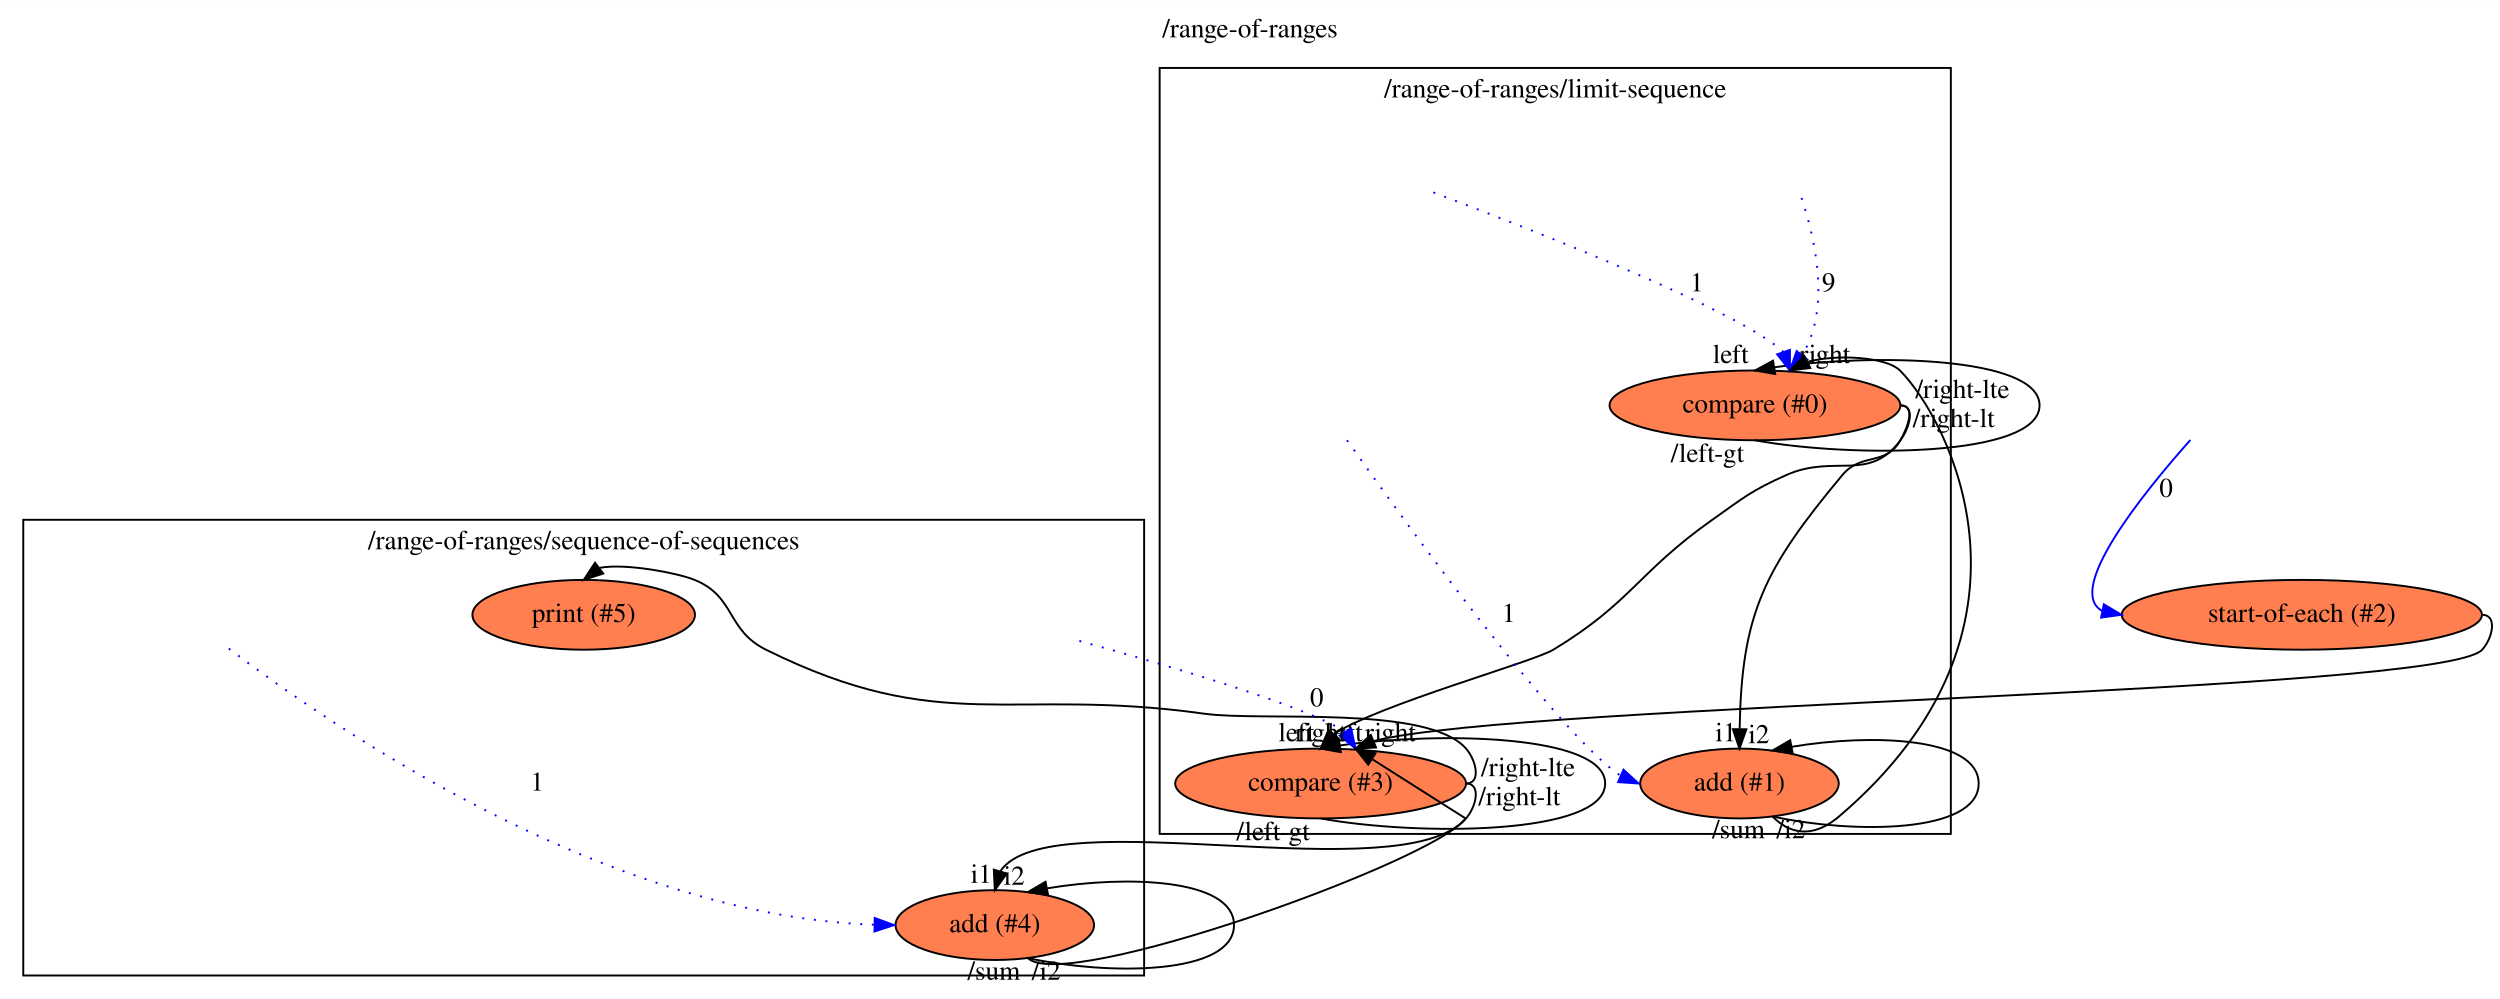
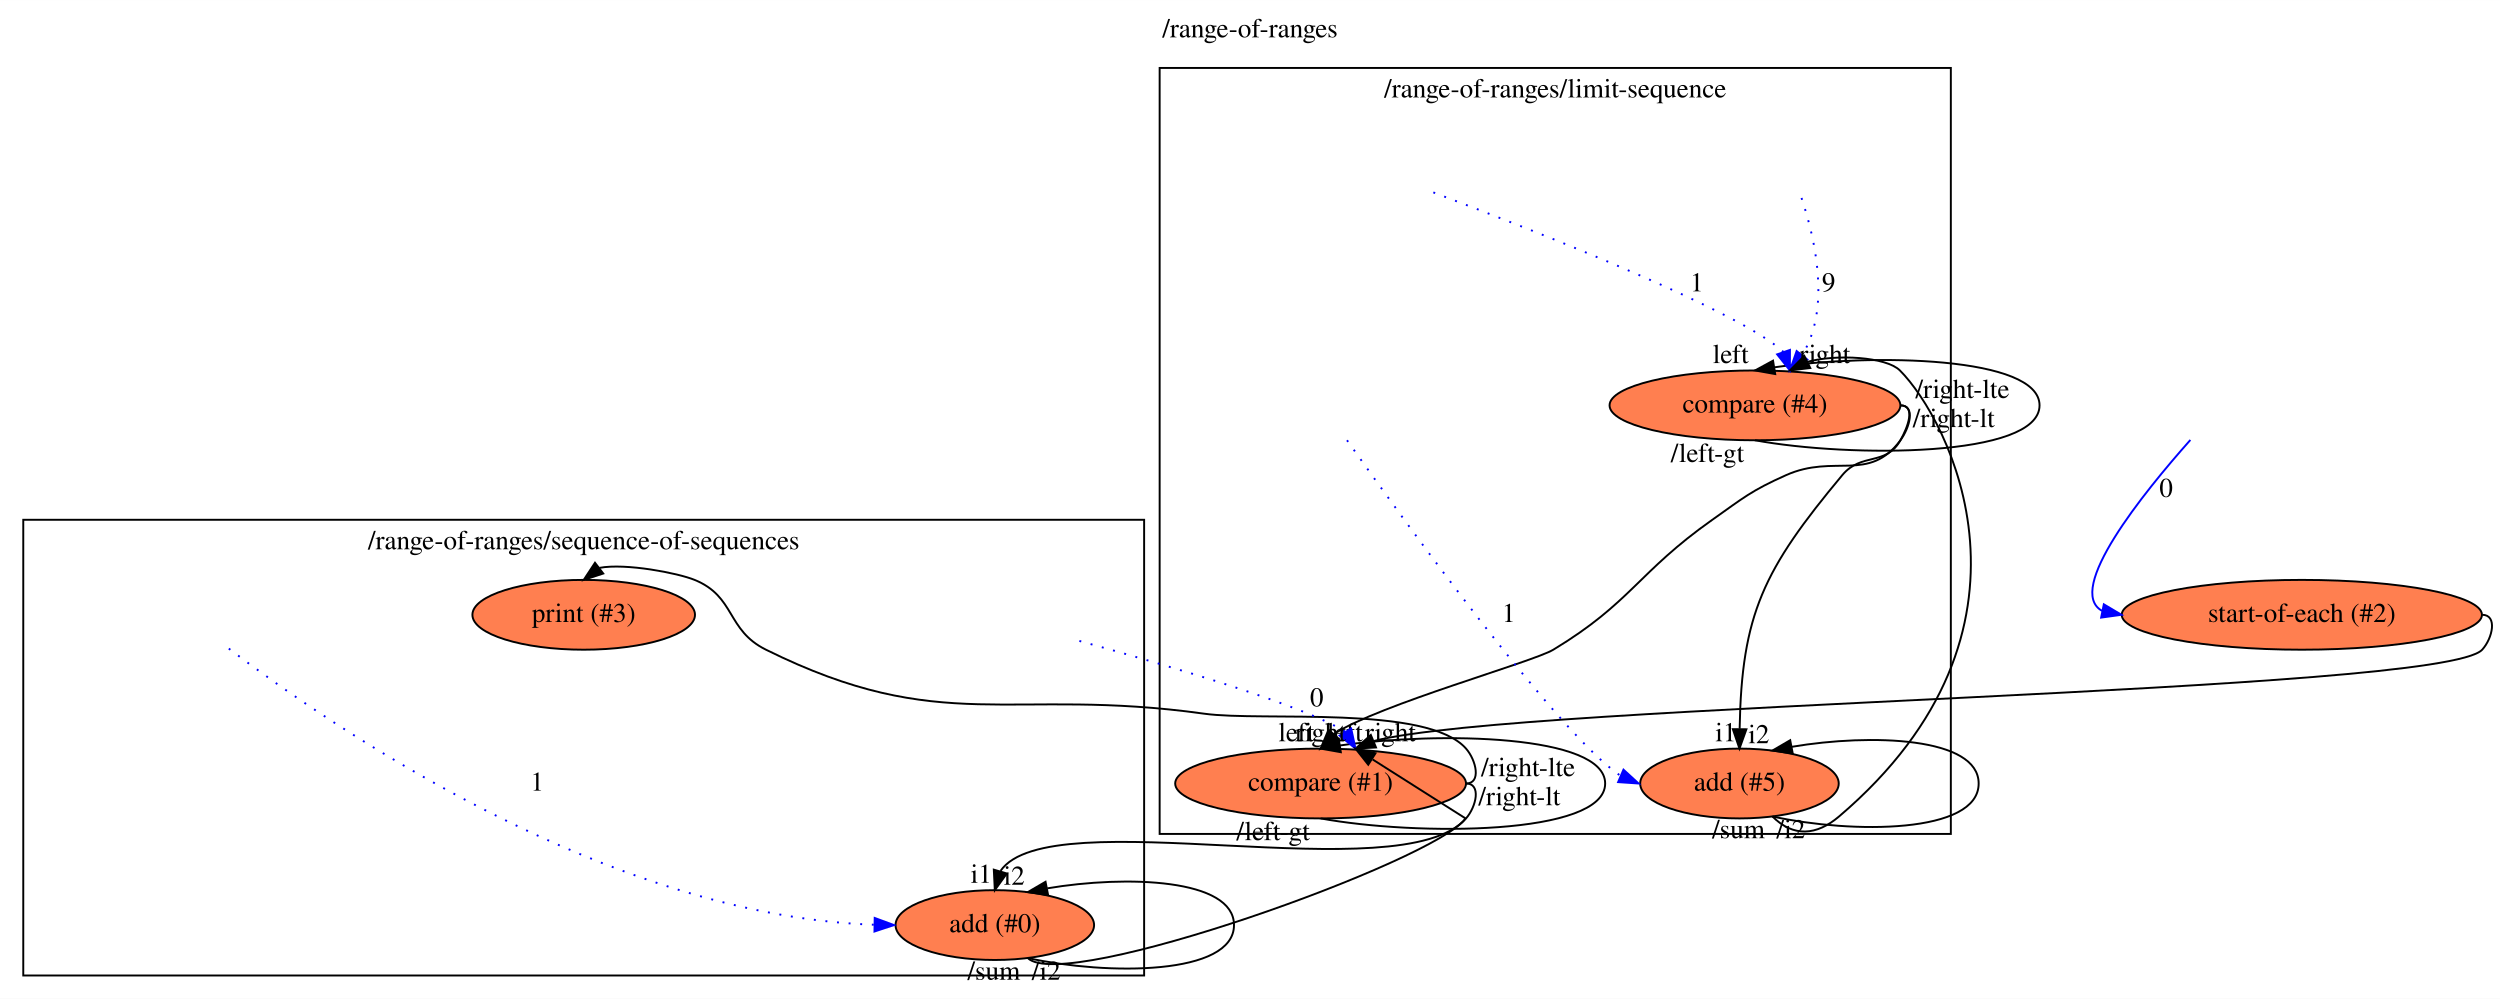
<svg xmlns="http://www.w3.org/2000/svg" xmlns:xlink="http://www.w3.org/1999/xlink" width="1289pt" height="515pt" viewBox="0.00 0.00 1289.19 515.00">
  <g id="graph0" class="graph" transform="scale(1 1) rotate(0) translate(4 511)">
    <polygon fill="#ffffff" stroke="transparent" points="-4,4 -4,-511 1285.189,-511 1285.189,4 -4,4" />
    <text text-anchor="middle" x="640.594" y="-491.8" font-family="Times,serif" font-size="14.00" fill="#000000">/range-of-ranges</text>
    <g id="clust1" class="cluster">
      <polygon fill="none" stroke="#000000" points="594,-81 594,-476 1002,-476 1002,-81 594,-81" />
      <text text-anchor="middle" x="798" y="-460.8" font-family="Times,serif" font-size="14.00" fill="#000000">/range-of-ranges/limit-sequence</text>
    </g>
    <g id="clust2" class="cluster">
      <polygon fill="none" stroke="#000000" points="8,-8 8,-243 586,-243 586,-8 8,-8" />
      <text text-anchor="middle" x="297" y="-227.8" font-family="Times,serif" font-size="14.00" fill="#000000">/range-of-ranges/sequence-of-sequences</text>
    </g>
    <g id="node1" class="node">
      <g id="a_node1">
-         <a xlink:href="file:///home/travis/build/andrewdavidmackenzie/flow/flowstdlib/control/compare_switch/compare_switch.html" xlink:title="compare (#0)">
+         <a xlink:href="file:///home/travis/build/andrewdavidmackenzie/flow/flowstdlib/control/compare_switch/compare_switch.html" xlink:title="compare (#4)">
          <ellipse fill="#ff7f50" stroke="#000000" cx="901" cy="-302" rx="74.987" ry="18" />
-           <text text-anchor="middle" x="901" y="-298.3" font-family="Times,serif" font-size="14.00" fill="#000000">compare (#0)</text>
+           <text text-anchor="middle" x="901" y="-298.3" font-family="Times,serif" font-size="14.00" fill="#000000">compare (#4)</text>
        </a>
      </g>
    </g>
    <g id="edge4" class="edge">
      <path fill="none" stroke="#000000" d="M901,-284C949.914,-275 1047.743,-275 1047.743,-302 1047.743,-327.26 962.119,-328.888 911.028,-321.623" />
      <polygon fill="#000000" stroke="#000000" points="911.431,-318.143 901,-320 910.312,-325.053 911.431,-318.143" />
      <text text-anchor="middle" x="888.5" y="-323.8" font-family="Times,serif" font-size="14.00" fill="#000000">left</text>
      <text text-anchor="middle" x="876.5" y="-272.8" font-family="Times,serif" font-size="14.00" fill="#000000">/left-gt</text>
    </g>
    <g id="node4" class="node">
      <g id="a_node4">
-         <a xlink:href="file:///home/travis/build/andrewdavidmackenzie/flow/flowstdlib/control/compare_switch/compare_switch.html" xlink:title="compare (#3)">
+         <a xlink:href="file:///home/travis/build/andrewdavidmackenzie/flow/flowstdlib/control/compare_switch/compare_switch.html" xlink:title="compare (#1)">
          <ellipse fill="#ff7f50" stroke="#000000" cx="677" cy="-107" rx="74.987" ry="18" />
-           <text text-anchor="middle" x="677" y="-103.3" font-family="Times,serif" font-size="14.00" fill="#000000">compare (#3)</text>
+           <text text-anchor="middle" x="677" y="-103.3" font-family="Times,serif" font-size="14.00" fill="#000000">compare (#1)</text>
        </a>
      </g>
    </g>
    <g id="edge3" class="edge">
      <path fill="none" stroke="#000000" d="M976,-302C984,-302 980.76,-290.429 976,-284 959.686,-261.967 942.03,-277.184 917,-266 898.976,-257.947 895.128,-254.385 879,-243 840.551,-215.859 837.282,-200.337 797,-176 786.489,-169.65 707.575,-147.83 683.775,-132.506" />
      <polygon fill="#000000" stroke="#000000" points="686.298,-130.078 677,-125 681.102,-134.768 686.298,-130.078" />
      <text text-anchor="middle" x="664.5" y="-128.8" font-family="Times,serif" font-size="14.00" fill="#000000">left</text>
      <text text-anchor="middle" x="1008" y="-305.8" font-family="Times,serif" font-size="14.00" fill="#000000">/right-lte</text>
    </g>
    <g id="node5" class="node">
      <g id="a_node5">
-         <a xlink:href="file:///home/travis/build/andrewdavidmackenzie/flow/flowstdlib/math/add/add.html" xlink:title="add (#1)">
+         <a xlink:href="file:///home/travis/build/andrewdavidmackenzie/flow/flowstdlib/math/add/add.html" xlink:title="add (#5)">
          <ellipse fill="#ff7f50" stroke="#000000" cx="893" cy="-107" rx="51.191" ry="18" />
-           <text text-anchor="middle" x="893" y="-103.3" font-family="Times,serif" font-size="14.00" fill="#000000">add (#1)</text>
+           <text text-anchor="middle" x="893" y="-103.3" font-family="Times,serif" font-size="14.00" fill="#000000">add (#5)</text>
        </a>
      </g>
    </g>
    <g id="edge5" class="edge">
      <path fill="none" stroke="#000000" d="M976,-302C984,-302 979.942,-290.962 976,-284 968.339,-270.469 955.957,-277.943 946,-266 905.39,-217.291 894.159,-194.415 893.088,-135.232" />
      <polygon fill="#000000" stroke="#000000" points="896.586,-134.97 893,-125 889.586,-135.03 896.586,-134.97" />
      <text text-anchor="middle" x="886" y="-128.8" font-family="Times,serif" font-size="14.00" fill="#000000">i1</text>
      <text text-anchor="middle" x="1003.5" y="-290.8" font-family="Times,serif" font-size="14.00" fill="#000000">/right-lt</text>
    </g>
    <g id="edge1" class="edge">
      <path fill="none" stroke="#0000ff" stroke-dasharray="1,5" d="M925.005,-408.956C932.136,-387.548 940.204,-351.759 925.278,-327.899" />
      <polygon fill="#0000ff" stroke="#0000ff" points="927.962,-325.651 919,-320 922.482,-330.006 927.962,-325.651" />
      <text text-anchor="middle" x="939" y="-360.8" font-family="Times,serif" font-size="14.00" fill="#000000">9</text>
    </g>
    <g id="edge2" class="edge">
      <path fill="none" stroke="#0000ff" stroke-dasharray="1,5" d="M735.138,-411.819C792.909,-390.039 893.521,-350.273 915.706,-329.533" />
      <polygon fill="#0000ff" stroke="#0000ff" points="919.042,-330.595 919,-320 912.426,-328.308 919.042,-330.595" />
      <text text-anchor="middle" x="871" y="-360.8" font-family="Times,serif" font-size="14.00" fill="#000000">1</text>
    </g>
    <g id="edge13" class="edge">
      <path fill="none" stroke="#000000" d="M677,-89C725.914,-80 823.743,-80 823.743,-107 823.743,-132.26 738.119,-133.888 687.028,-126.623" />
      <polygon fill="#000000" stroke="#000000" points="687.431,-123.143 677,-125 686.312,-130.053 687.431,-123.143" />
      <text text-anchor="middle" x="689.5" y="-128.8" font-family="Times,serif" font-size="14.00" fill="#000000">left</text>
      <text text-anchor="middle" x="652.5" y="-77.8" font-family="Times,serif" font-size="14.00" fill="#000000">/left-gt</text>
    </g>
    <g id="node10" class="node">
      <g id="a_node10">
-         <a xlink:href="file:///home/travis/build/andrewdavidmackenzie/flow/flowr/src/lib/flowruntime/stdio/stdout.html" xlink:title="print (#5)">
+         <a xlink:href="file:///home/travis/build/andrewdavidmackenzie/flow/flowr/src/lib/flowruntime/stdio/stdout.html" xlink:title="print (#3)">
          <ellipse fill="#ff7f50" stroke="#000000" cx="297" cy="-194" rx="57.391" ry="18" />
-           <text text-anchor="middle" x="297" y="-190.3" font-family="Times,serif" font-size="14.00" fill="#000000">print (#5)</text>
+           <text text-anchor="middle" x="297" y="-190.3" font-family="Times,serif" font-size="14.00" fill="#000000">print (#3)</text>
        </a>
      </g>
    </g>
    <g id="edge12" class="edge">
      <path fill="none" stroke="#000000" d="M752,-107C760,-107 757.27,-118.981 752,-125 732.063,-147.771 646.975,-138.814 617,-143 516.466,-157.042 481.973,-130.965 391,-176 370.493,-186.151 375.383,-203.361 354.195,-212 345.552,-215.524 318.758,-220.727 305.133,-218.208" />
      <polygon fill="#000000" stroke="#000000" points="307.073,-215.286 297,-212 302.825,-220.85 307.073,-215.286" />
      <text text-anchor="middle" x="784" y="-110.8" font-family="Times,serif" font-size="14.00" fill="#000000">/right-lte</text>
    </g>
    <g id="node11" class="node">
      <g id="a_node11">
-         <a xlink:href="file:///home/travis/build/andrewdavidmackenzie/flow/flowstdlib/math/add/add.html" xlink:title="add (#4)">
+         <a xlink:href="file:///home/travis/build/andrewdavidmackenzie/flow/flowstdlib/math/add/add.html" xlink:title="add (#0)">
          <ellipse fill="#ff7f50" stroke="#000000" cx="509" cy="-34" rx="51.191" ry="18" />
-           <text text-anchor="middle" x="509" y="-30.3" font-family="Times,serif" font-size="14.00" fill="#000000">add (#4)</text>
+           <text text-anchor="middle" x="509" y="-30.3" font-family="Times,serif" font-size="14.00" fill="#000000">add (#0)</text>
        </a>
      </g>
    </g>
    <g id="edge14" class="edge">
      <path fill="none" stroke="#000000" d="M752,-107C760,-107 757.281,-95.009 752,-89 718.477,-50.856 537.256,-98.867 511.938,-61.916" />
      <polygon fill="#000000" stroke="#000000" points="515.197,-60.594 509,-52 508.485,-62.582 515.197,-60.594" />
      <text text-anchor="middle" x="502" y="-55.8" font-family="Times,serif" font-size="14.00" fill="#000000">i1</text>
      <text text-anchor="middle" x="779.5" y="-95.8" font-family="Times,serif" font-size="14.00" fill="#000000">/right-lt</text>
    </g>
    <g id="edge8" class="edge">
      <path fill="none" stroke="#000000" d="M910,-90C920.794,-79.206 932.721,-80.106 944.345,-90 1057.778,-186.55 1000.591,-295.153 975.743,-320 968.708,-327.036 942.997,-328.52 928.083,-324.452" />
      <polygon fill="#000000" stroke="#000000" points="929.52,-321.259 919,-320 926.439,-327.544 929.52,-321.259" />
      <text text-anchor="middle" x="937" y="-323.8" font-family="Times,serif" font-size="14.00" fill="#000000">right</text>
      <text text-anchor="middle" x="892.5" y="-78.8" font-family="Times,serif" font-size="14.00" fill="#000000">/sum</text>
    </g>
    <g id="edge7" class="edge">
      <path fill="none" stroke="#000000" d="M910,-90C951.115,-81 1016.345,-81 1016.345,-107 1016.345,-130.969 960.909,-132.841 920.035,-125.936" />
      <polygon fill="#000000" stroke="#000000" points="920.482,-122.458 910,-124 919.156,-129.331 920.482,-122.458" />
      <text text-anchor="middle" x="903" y="-127.8" font-family="Times,serif" font-size="14.00" fill="#000000">i2</text>
      <text text-anchor="middle" x="919.5" y="-78.8" font-family="Times,serif" font-size="14.00" fill="#000000">/i2</text>
    </g>
    <g id="edge6" class="edge">
      <path fill="none" stroke="#0000ff" stroke-dasharray="1,5" d="M690.623,-284.004C721.187,-240.822 799.04,-133.259 831.545,-111.05" />
      <polygon fill="#0000ff" stroke="#0000ff" points="833.186,-114.155 841,-107 830.43,-107.721 833.186,-114.155" />
      <text text-anchor="middle" x="774" y="-190.3" font-family="Times,serif" font-size="14.00" fill="#000000">1</text>
    </g>
    <g id="node7" class="node">
      <g id="a_node7">
        <a xlink:href="file:///home/travis/build/andrewdavidmackenzie/flow/flowstdlib/data/buffer/buffer.html" xlink:title="start-of-each (#2)">
          <ellipse fill="#ff7f50" stroke="#000000" cx="1183" cy="-194" rx="92.883" ry="18" />
          <text text-anchor="middle" x="1183" y="-190.3" font-family="Times,serif" font-size="14.00" fill="#000000">start-of-each (#2)</text>
        </a>
      </g>
    </g>
    <g id="edge10" class="edge">
      <path fill="none" stroke="#000000" d="M1276,-194C1284,-194 1281.404,-181.899 1276,-176 1255.438,-153.554 780.957,-148.492 704.579,-128.964" />
      <polygon fill="#000000" stroke="#000000" points="705.578,-125.59 695,-125 702.901,-132.058 705.578,-125.59" />
      <text text-anchor="middle" x="713" y="-128.8" font-family="Times,serif" font-size="14.00" fill="#000000">right</text>
    </g>
    <g id="edge9" class="edge">
      <path fill="none" stroke="#0000ff" d="M1125.529,-284.166C1101.239,-256.846 1060.67,-206.669 1080.019,-196.019" />
      <polygon fill="#0000ff" stroke="#0000ff" points="1080.893,-199.414 1090,-194 1079.505,-192.553 1080.893,-199.414" />
      <text text-anchor="middle" x="1113" y="-254.8" font-family="Times,serif" font-size="14.00" fill="#000000">0</text>
    </g>
    <g id="edge11" class="edge">
      <path fill="none" stroke="#0000ff" stroke-dasharray="1,5" d="M552.614,-180.521C600.803,-167.204 668.962,-146.958 689.677,-133.704" />
      <polygon fill="#0000ff" stroke="#0000ff" points="692.769,-135.357 695,-125 686.797,-131.705 692.769,-135.357" />
      <text text-anchor="middle" x="675" y="-146.8" font-family="Times,serif" font-size="14.00" fill="#000000">0</text>
    </g>
    <g id="edge17" class="edge">
      <path fill="none" stroke="#000000" d="M526,-17C544.616,1.616 736.759,-67.353 751.743,-89 751.743,-89 719.825,-109.25 703.866,-119.375" />
      <polygon fill="#000000" stroke="#000000" points="701.569,-116.687 695,-125 705.319,-122.598 701.569,-116.687" />
      <text text-anchor="middle" x="677" y="-128.8" font-family="Times,serif" font-size="14.00" fill="#000000">right</text>
      <text text-anchor="middle" x="508.5" y="-5.8" font-family="Times,serif" font-size="14.00" fill="#000000">/sum</text>
    </g>
    <g id="edge16" class="edge">
      <path fill="none" stroke="#000000" d="M526,-17C567.115,-8 632.345,-8 632.345,-34 632.345,-57.969 576.909,-59.841 536.035,-52.937" />
      <polygon fill="#000000" stroke="#000000" points="536.482,-49.458 526,-51 535.156,-56.331 536.482,-49.458" />
      <text text-anchor="middle" x="519" y="-54.8" font-family="Times,serif" font-size="14.00" fill="#000000">i2</text>
      <text text-anchor="middle" x="535.5" y="-5.8" font-family="Times,serif" font-size="14.00" fill="#000000">/i2</text>
    </g>
    <g id="edge15" class="edge">
      <path fill="none" stroke="#0000ff" stroke-dasharray="1,5" d="M113.991,-176.573C167.273,-136.117 309.049,-38.901 446.677,-34.178" />
      <polygon fill="#0000ff" stroke="#0000ff" points="447.062,-37.672 457,-34 446.941,-30.674 447.062,-37.672" />
      <text text-anchor="middle" x="273" y="-103.3" font-family="Times,serif" font-size="14.00" fill="#000000">1</text>
    </g>
  </g>
</svg>
